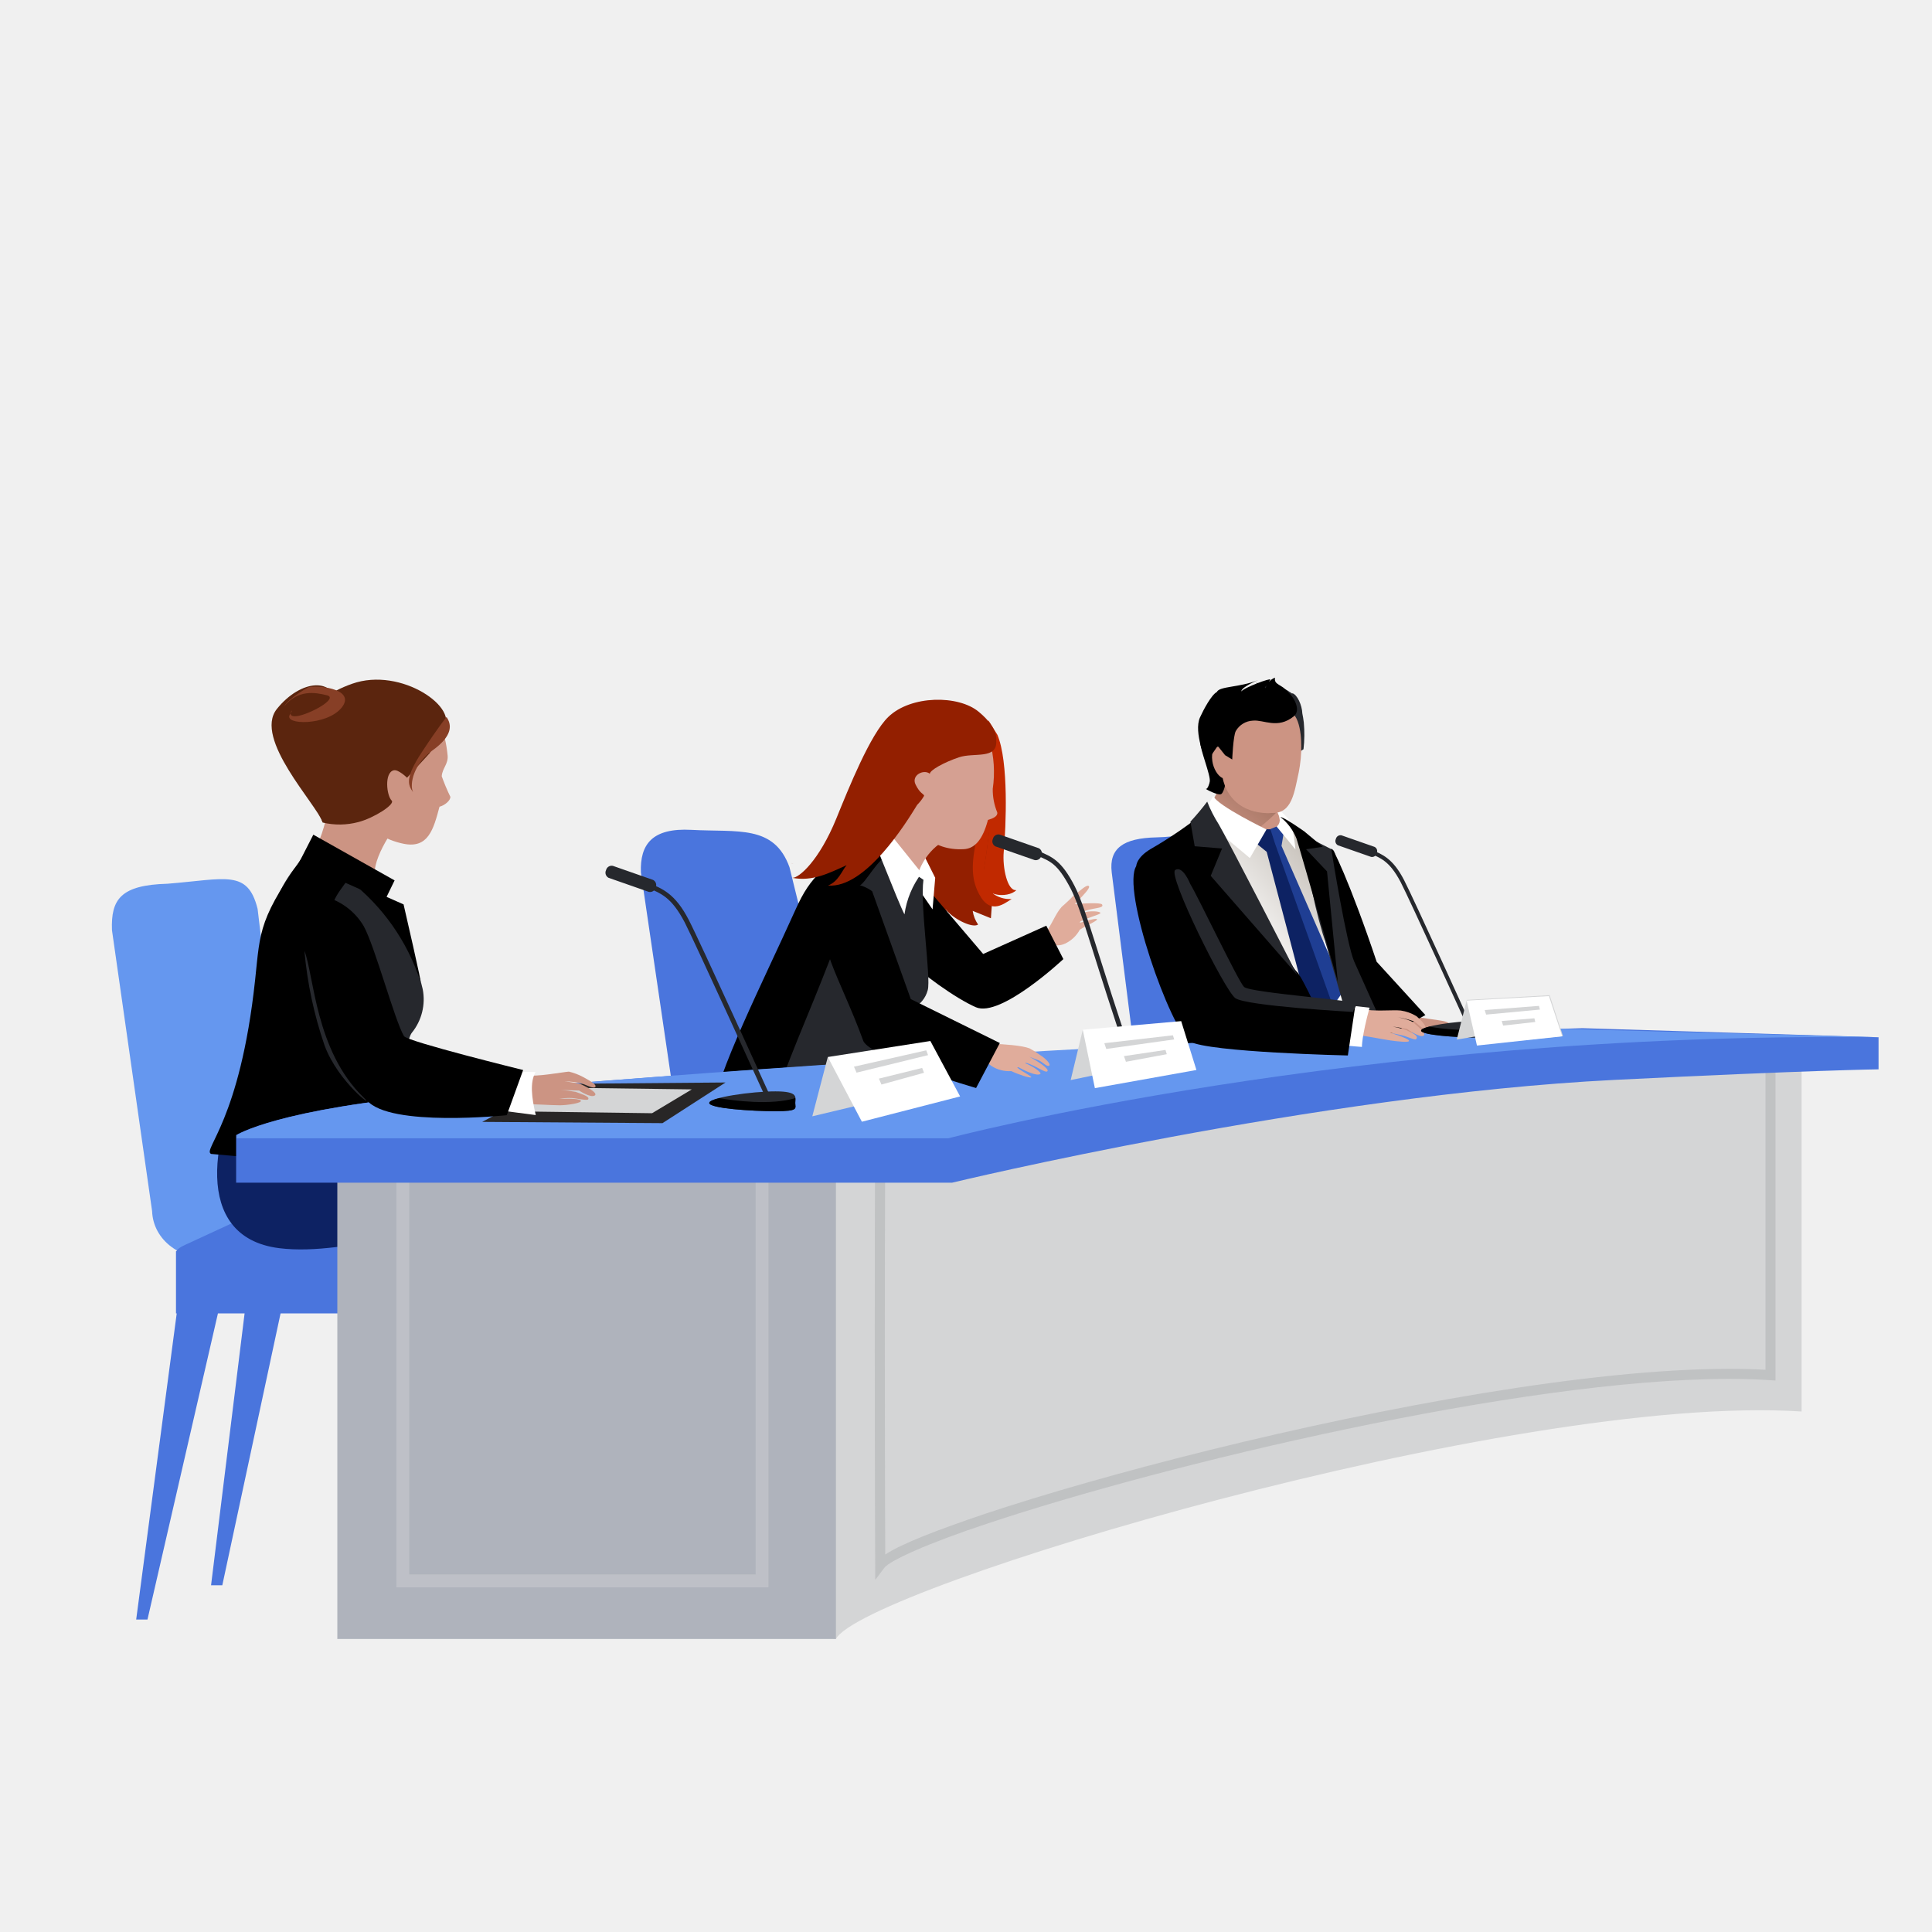
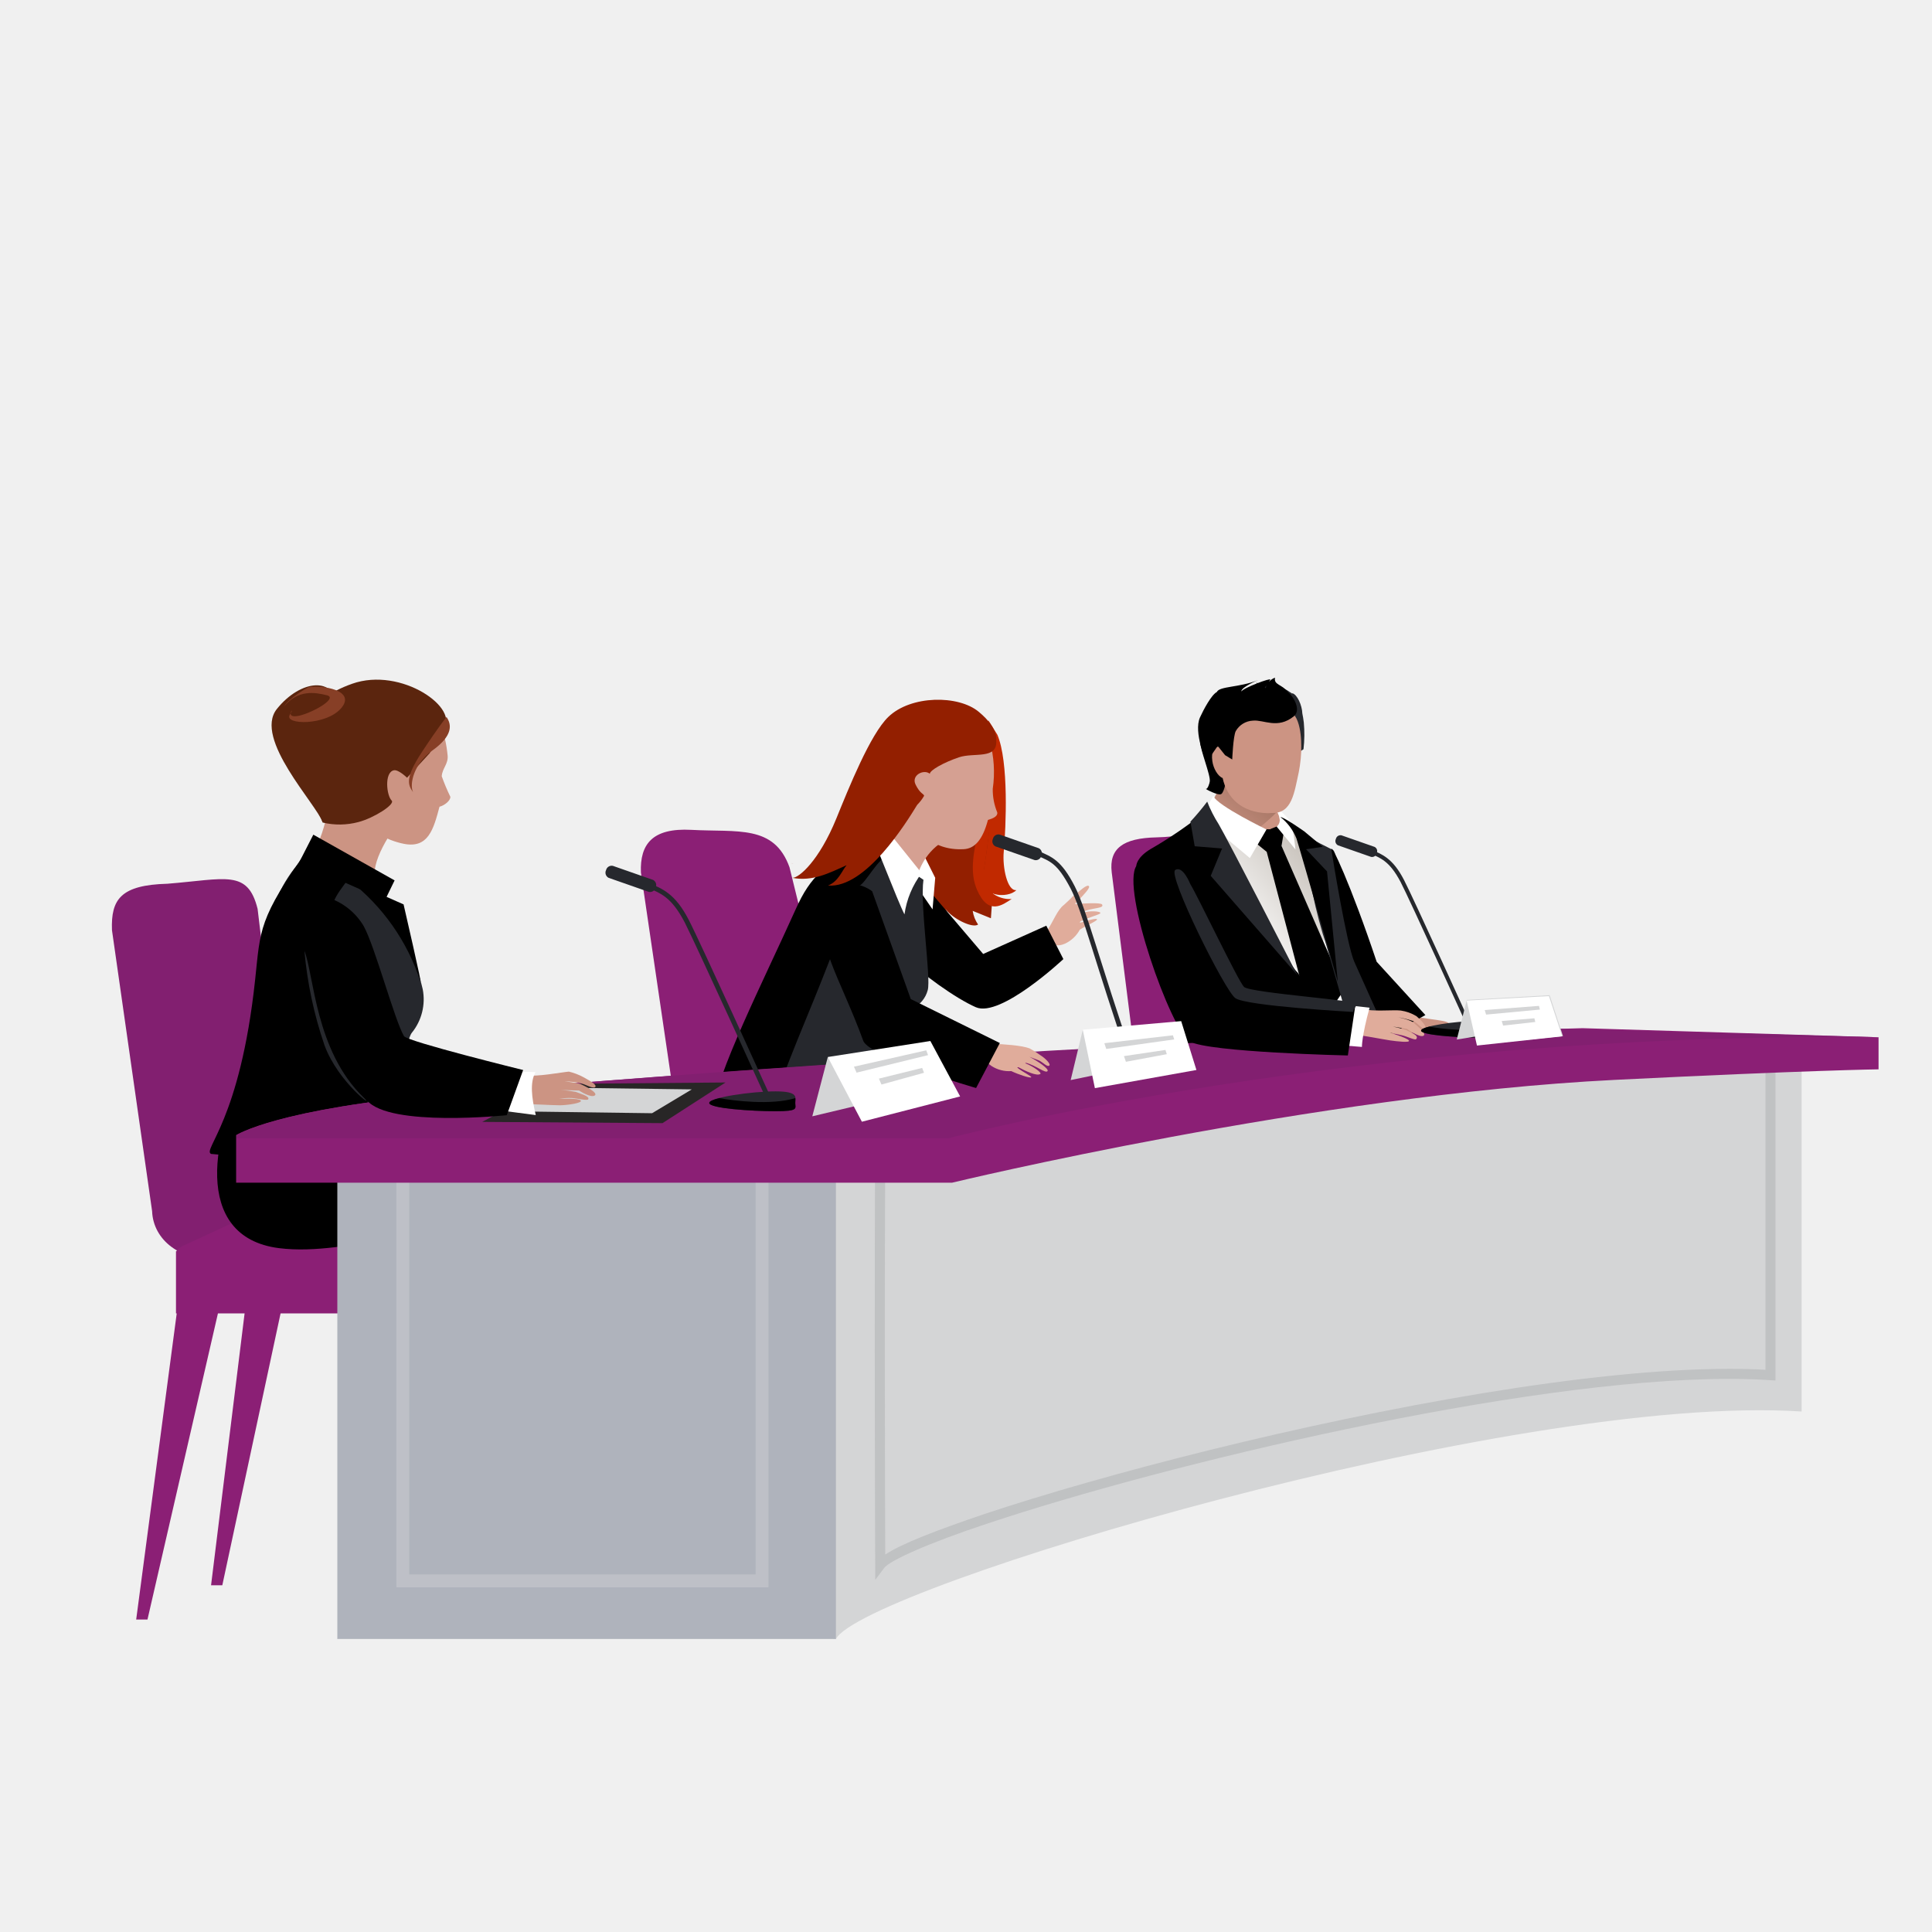
<svg xmlns="http://www.w3.org/2000/svg" viewBox="0 0 450 450">
  <defs>
-     <style>.cls-1{isolation:isolate;}.cls-2{fill:#931f00;}.cls-3{fill:#c12900;}.cls-4{fill:#e0ac9b;}.cls-5{fill:#fff;}.cls-6{fill:#4a75dd;}.cls-7{fill:#d5a092;}.cls-8{fill:#26282d;}.cls-9{fill:#cc9483;}.cls-10{fill:#5b250e;}.cls-11{fill:#6597ef;}.cls-12{fill:#1f3e93;}.cls-13{fill:#0d2263;}.cls-14{fill:#873f26;}.cls-15,.cls-16,.cls-18{mix-blend-mode:multiply;}.cls-15{fill:url(#linear-gradient);}.cls-16{fill:url(#linear-gradient-2);}.cls-17,.cls-18,.cls-20{fill:#d4d5d6;}.cls-18{opacity:0.55;}.cls-19{fill:#afb3bc;}.cls-20{opacity:0.4;}.cls-21{fill:#282626;}</style>
+     <style>
+             .cls-1 {
+                 isolation: isolate;
+             }
+ 
+             .cls-2 {
+                 fill: #931f00;
+             }
+ 
+             .cls-3 {
+                 fill: #c12900;
+             }
+ 
+             .cls-4 {
+                 fill: #e0ac9b;
+             }
+ 
+             .cls-5 {
+                 fill: #fff;
+             }
+ 
+             .cls-6 {
+                 fill: #8B1F75;
+             }
+ 
+             .cls-7 {
+                 fill: #d5a092;
+             }
+ 
+             .cls-8 {
+                 fill: #26282d;
+             }
+ 
+             .cls-9 {
+                 fill: #cc9483;
+             }
+ 
+             .cls-10 {
+                 fill: #5b250e;
+             }
+ 
+             .cls-11 {
+                 fill: #821f70;
+             }
+ 
+             .cls-12 {
+                 fill: #000;
+             }
+ 
+             .cls-13 {
+                 fill: #000;
+             }
+ 
+             .cls-14 {
+                 fill: #873f26;
+             }
+ 
+             .cls-15,
+             .cls-16,
+             .cls-18 {
+                 mix-blend-mode: multiply;
+             }
+ 
+             .cls-15 {
+                 fill: url(#linear-gradient);
+             }
+ 
+             .cls-16 {
+                 fill: url(#linear-gradient-2);
+             }
+ 
+             .cls-17,
+             .cls-18,
+             .cls-20 {
+                 fill: #d4d5d6;
+             }
+ 
+             .cls-18 {
+                 opacity: 0.55;
+             }
+ 
+             .cls-19 {
+                 fill: #afb3bc;
+             }
+ 
+             .cls-20 {
+                 opacity: 0.4;
+             }
+ 
+             .cls-21 {
+                 fill: #282626;
+             }
+         </style>
    <linearGradient id="linear-gradient" x1="282.43" y1="258.62" x2="308.43" y2="240.68" gradientTransform="translate(-58.32 21.09) rotate(-15.63)" gradientUnits="userSpaceOnUse">
      <stop offset="0" stop-color="#fff" />
      <stop offset="0.52" stop-color="#c6c0b9" />
    </linearGradient>
    <linearGradient id="linear-gradient-2" x1="278.4" y1="281.44" x2="303.95" y2="269.76" gradientTransform="translate(-58.32 21.09) rotate(-15.63)" gradientUnits="userSpaceOnUse">
      <stop offset="0" stop-color="#fff" />
      <stop offset="1" stop-color="#c6c0b9" />
    </linearGradient>
  </defs>
  <g class="cls-1">
    <g id="Layer_6" data-name="Layer 6">
      <path class="cls-2" d="M193.71,196.9s3.81,1.86,11.77-22.15c3.24-9.77,1.54-6.21,7.19-8.29,15.05-5.56,18.77,4,19.47,5.18l1.15,7.67-2.49,34.57-4.24-1.72a7.53,7.53,0,0,0,1.25,3.18c-1.36,1-6.29-1.61-7.62-3.7,1.19,2.35,3.13,3.91,2.23,4-7.6,1.1-14.88-7.59-17.16-13.41Z" />
      <path class="cls-3" d="M230.21,167.77a125.59,125.59,0,0,1-1.29,36.08c-.93,5.15,5.88,5.5,7.81,3.47-2.11.3-3.27-5.32-2.94-8.92.53-5.81,1.19-21-1.48-27.25Z" />
      <path class="cls-3" d="M229.72,168.59c3.07,2.78,1.79,18.67-.43,33.28-1,6.76,4.61,7.75,6.36,7.51-2.12,1.37-5.43,4-8.09-2.14-3.43-8,3.47-17.5,1.52-31.11C227.77,166.9,229.72,168.59,229.72,168.59Z" />
      <path class="cls-4" d="M243.92,216.7c1.41-2.07,2.37-4.82,3.9-5.94,2.15-1.93,1.69-1.73,2.27-2.15,1.23-.9,3.32-3,3.59-2.09.11.4-1.27,1.93-2.33,3l-1,1.06c1.46-.13,6-.42,6.34.08.64,1-2.37.71-4.49,1.74l-.06.25c1.62-.64,4.19-.39,4.17,0s-3.15,1.1-4.7,2a2.29,2.29,0,0,1-.09.28c1.43-.45,4-1.18,4-.79s-2.41,1.38-4,2.39a7.6,7.6,0,0,1-3.47,3.27c-1.8.79-2.7.15-2.7.15Z" />
      <path d="M243.7,215.61,229,222.2l-12.5-14.68s-8.28-11.08-15.4-1.43c-5,6.75,17,24.45,26.19,28.51,5.76,2.53,20.39-11.21,20.39-11.21Z" />
      <polygon class="cls-5" points="214.96 198.73 217.83 204.46 217.21 211.81 211.99 204.24 214.96 198.73" />
      <polygon points="213.31 287.27 229.95 276.44 228.9 265.1 210.01 272.42 213.31 287.27" />
      <polygon class="cls-6" points="235.82 343.19 238.22 343.19 230.51 274.1 225.78 265.93 170.19 264.9 170.19 279.29 170.35 279.29 162.41 343.6 164.81 343.6 178.59 279.29 223.07 279.29 235.82 343.19" />
      <path class="cls-6" d="M183.89,202c-3.59-9.95-12-8.12-22.86-8.71-9.09-.49-12,3.33-11.75,9.92l8.78,59.73c.24,6.19,6.26,10.62,13.37,9.9s28-2.74,27.71-8.91Z" />
      <polygon class="cls-6" points="219.78 350.45 223.6 350.45 216.1 285.81 226.57 280.7 227.32 264.04 154.96 272.59 154.86 283.33 155.01 283.33 146.49 350.89 148.89 350.89 163.77 283.33 208.68 285.81 219.78 350.45" />
      <path class="cls-6" d="M157.4,273.49c-3,0-3.17-1-.5-2.27l19.67-9.06c2.68-1.24,2.1-1.55,5-1.54l43.27,1.93c3,0,5.5,1.73,3.19,3.55l-8.47,3.53c-2.31,1.81-4.69,6.59-7.63,6.58Z" />
      <path class="cls-7" d="M228.36,192.94c-15.47,2.28-15.08,13.75-15.78,16.19-1.07,3.73-3.35-1.65-7.39-6.68-3.54-4.44-3.64-5.88-6.33-8,3.15-1.4,17.26-15.91,19-23.93S228.36,192.94,228.36,192.94Z" />
      <path class="cls-8" d="M207.58,199c2,2.31,7.51,5.92,7.51,5.92-.83,6,1.79,22.81,1,25.69-1.06,4-5,4.84-6.58,6.59-5.44,5.82-5.81,11.23-3.7,15,1.28,2.3-26.44,6.56-26.44,6.56s-10,1.45-12.12-1.15c-1.35-1.62,14.5-32.75,19.55-42.1s7.31-13.9,18.08-20.71C205.76,199.94,205.23,196.3,207.58,199Z" />
      <path d="M185.27,211.92c-7.34,16.33-18.88,39.08-19.2,47l13.33-.09s2.76-8,8.3-21.41c11.09-26.88,11.32-30.64,12.45-31.11,1.51-.62,4.27-6.43,7.26-7.53-2.27-1.57-1.94-1.46-4.81-5.3C191.74,202.44,189,203.55,185.27,211.92Z" />
      <path class="cls-7" d="M214.34,164.8c-8.58,1.31-8.09,7.9-5.2,18.41s8.05,14.95,15.32,14.58c2.48-.11,4.4-2.07,5.65-6.81,1.22-.35,2.33-.87,2.17-1.75a13.9,13.9,0,0,1-1.05-5.48,26.94,26.94,0,0,0-.71-11.17C227.61,162.07,219.68,164,214.34,164.8Z" />
      <path class="cls-9" d="M249,304.73a59.53,59.53,0,0,0,1.57,8.07s17.51,6,21.44,4.52-7.87-3.54-13.91-16.26C254.93,294.34,249,302.64,249,304.73Z" />
      <path d="M249.05,307.52c-.18-3.06-2.81-9.67-2.81-9.67l10.65-2.5s-2.52-.38,1.47,5.93c1.22,1.92,1.57,2.58,2.63,4.08.47.69-4.89,4.1,3.55,10.46,1.59,1.46,5.28-.72,7.52-.56,0,0,5,0,4.05,3.7-.47,1.92-10.67,4.75-13.92,1a10.88,10.88,0,0,0-7.48-4.12c-.3,2,1,8.37,1,8.37a5.85,5.85,0,0,1-1.86.32c-.14-1.71-2.05-8-3.41-8.88C248.73,314.7,249.19,310.23,249.05,307.52Z" />
      <path d="M232.27,249.7c3.66-1.55,11.48-3.52,15.16,1,2.14,2.62,2.82,4.78,3.93,12.07.73,4.73,12.93,46.21,12.93,46.21l-17.7,5.62s-9-48.79-12.43-49.31S224.1,254.68,224,253.84,232.27,249.7,232.27,249.7Z" />
      <path class="cls-9" d="M233.13,327.33c-.32,4.86,5.24,12.55,11.79,17.42,0,0-5.67,5.15-15-6-2.8-3.36-6-15.7-6-15.7S234.14,311.61,233.13,327.33Z" />
      <path d="M222.92,339.42c-1.52-1.21-.18-5.53.2-8.24.42-3-.88-10-.88-10l13.34-.07s-3.76,3.44-.22,10.08c.35.66-4.87,6.13-3.35,8.16,1.14,1.55,10,3.32,12.18,3.91,0,0,4.87,1,3.25,4.44-.83,1.78-11.39,2.58-13.83-1.77a10.82,10.82,0,0,0-6.55-5.49c-.68,1.91-.67,8.38-.67,8.38a5.93,5.93,0,0,1-1.88,0C224.7,347.08,224.06,340.65,222.92,339.42Z" />
      <path class="cls-8" d="M211,269.1c4.5,2.24,15.23,3.24,14.8,5.52-3.38,17.56-6.19,41.29-5.34,50.84L236.78,328s7.9-47.35,8.7-54.77a13.51,13.51,0,0,0-13.75-15.16C226.58,258.14,211,269.1,211,269.1Z" />
      <path class="cls-5" d="M205.53,192l9.14,11.37a20.55,20.55,0,0,0-4,9.61c-1.65-3.19-7.33-18.18-7.77-18.52S205.53,192,205.53,192Z" />
      <path class="cls-9" d="M87.3,203.37c-.24-4.14,5.51-13,9.25-15.48,0,0-20.24-12.32-19.64-5.78.46,5.08-2.44,16.95-6,18.48-7.82,3.38-7.2,23.71-1.62,29.28,3.79,3.79,23.82-3.87,24.15-4.09C94.89,224.81,86.42,213.22,87.3,203.37Z" />
      <path class="cls-9" d="M75.91,176.31c-1-10.41,5.48-14.82,13.74-15.62s13.59,4.88,14.61,15.27c.19,2-1.26,3-1.37,4.85a47.64,47.64,0,0,0,2,4.76c.11.85-1.35,2.05-2.52,2.33-1.4,5.24-2.61,9.8-8.37,8.63C85.87,194.89,76.93,186.71,75.91,176.31Z" />
      <path class="cls-10" d="M100.07,175.44l3.06-5.46c4.33-4.85-9.64-14.8-21.14-10.71-10.69,3.8-11.54,9.84-11.16,16.47s4.34,15.85,4.34,15.85a17,17,0,0,0,8.32-.12c3.63-.95,8.6-4.13,7.74-5-1.2-1.17-1.75-6.51.47-7.05,1.07-.27,3.11,1.73,3.11,1.73Z" />
      <polygon points="104.92 307.52 123.14 295.66 122.59 281.36 101.31 291.25 104.92 307.52" />
      <polygon class="cls-6" points="129.58 368.79 132.2 368.79 123.76 293.09 119.17 282.27 57.69 283.02 57.69 298.78 57.85 298.78 49.16 369.24 51.78 369.24 66.88 298.78 115.61 298.78 129.58 368.79" />
      <path class="cls-11" d="M60,211.69c-2.31-9.24-7.4-6.93-21-5.85-10.85.3-13.19,3.59-12.92,10.81l9.35,65.46c.24,6.78,6.81,11.68,14.61,10.92s18.75-4.31,18.4-11.09Z" />
      <polygon class="cls-6" points="112.01 376.74 116.19 376.74 107.98 305.92 135.27 292.53 87.8 283.99 40.99 291.44 40.99 305.92 41.16 305.92 31.72 377.22 34.35 377.22 50.76 305.92 99.84 305.92 112.01 376.74" />
      <path class="cls-6" d="M43.67,292.43c-3.23,0-3.48-1.15-.54-2.48L64.67,280c2.94-1.36,2.29-1.7,5.52-1.69l48,.23c3.22,0,6,1.89,3.49,3.9l-9.87,5.74a19.91,19.91,0,0,1-10.5,3.59Z" />
      <path class="cls-9" d="M144.81,294.62c-3.07,2.21-23.35,42.92-24,46-2.32,10.2,2.24,20.71,7.62,27.48-5.42,1.1-10.53-1.53-16.28-11.56-2.35-4.08-6-7.51-5.85-10.43.23-6.63,1.75-2.13,5-11s6.08-37,17.43-48.46C135.67,279.68,147.87,292.4,144.81,294.62Z" />
      <path class="cls-8" d="M108.58,340.32c-2.23.81-4.76,4.34-4.87,8.22s2.15,6.71-.84,15.24c1.74,1.07,1.93.67,1.93.67s3-10.71,4.57-9.41,2.49,6.92,4.48,11.48,13.91,7.35,15,6.55,2.91-3.95.45-5.94-2.82-3.09-2.82-3.09a8.08,8.08,0,0,1-8.57-3.72C114.1,354,108.58,340.32,108.58,340.32Z" />
      <path class="cls-9" d="M131.74,268.94c1.6,7.25,7.29,20.07,5.44,23.37s-4.47,55.14-3.81,58.21c2.17,10.25,10.71,17.88,18.45,21.76-4.45,3.28-10.21,3-19.63-3.67-3.83-2.72-8.56-4.31-9.69-7-2.57-6.12.7-2.69,0-12.1s-10-36.16-4.52-51.3c3.37-9.26.46-21.78,1.28-25S131.74,268.94,131.74,268.94Z" />
      <path d="M122.19,355.37c-1.69,1.67-2.49,5.93-1,9.49s4.77,5.2,5.65,14.2c2,.25,2-.2,2-.2s-1.74-11,.21-10.46,5.14,5.23,8.87,8.55,15.71.85,16.33-.33,1-4.8-2.09-5.58-3.85-1.62-3.85-1.62a8.12,8.12,0,0,1-9.35.2C133,365.48,122.19,355.37,122.19,355.37Z" />
      <path class="cls-12" d="M85.86,252.24c0,5.7,6.06,8.07,11,11.46s30.82-4.78,35.93-2.31,6.58,5.34,12.09,25.93c4.66,17.41,6.86,23.36,6.86,23.36l-32.95,12S127,286.59,104,286.16c-9.67-.19-45.62-2.48-44.81-13.05S57.78,249,57.78,249Z" />
      <path class="cls-13" d="M65,290.72c16.51,2.09,38.91-7.72,45.79-2.13.67,7.17-.19,38.16-.19,38.16L137,316c-.73-12.94-5.16-42.78-9.39-45.82-10.55-7.58-50.44,8.9-56.09-4.2-2.86-6.65.54-14.56,5-21.1L57.78,249C49.59,263.1,44.37,288.11,65,290.72Z" />
      <path class="cls-8" d="M83.55,203.08c2.59,2.07,10.73,16.71,10.73,16.71a37.73,37.73,0,0,1,4.18,10.62,12.35,12.35,0,0,1-2.55,10.16c-1.55,2.08-2.18,12.2-2.51,15s-.46,16.27-.46,16.27-32,.34-35.41-1.21c-2.08-1,3.28-27.4,3.88-38.8s-.7-22.58,11-33.81C75.75,199.44,79.68,200,83.55,203.08Z" />
      <path d="M59.43,228.16c-3.52,33-12.35,39.62-10.26,40.61,0,0,34.54,3.24,34.87,1.54,6.37-32.83-7.56-52.43-6.92-57.87.47-4,3-5.78,5.73-10.31-3.44-2.75-6.15-2.3-10.91-4.6C60.12,214,60.68,216.54,59.43,228.16Z" />
      <polygon points="72.98 194.41 91.91 205.06 89.65 209.71 69.69 200.83 72.98 194.41" />
      <path d="M81.38,205.07,94,210.65s4.62,20,3.91,17.9A49,49,0,0,0,81.38,205.07Z" />
      <path class="cls-10" d="M75.17,191.59c-1.33-4.17-16.23-19.53-10.68-26.46s13.69-7.63,14-.35C78.9,172.6,79.74,171.45,75.17,191.59Z" />
      <path class="cls-14" d="M71.88,160.05c3.12-.52,11.09.69,7.63,4.85s-13.52,4-12,1.56-1.39.69,1.56.35,9.88-4.16,7.1-4.86-6.76-1.38-10,2.6C67.38,162.47,71.88,160.05,71.88,160.05Z" />
      <path class="cls-14" d="M104,167c1.21,1.74,1.56,4.34-3.29,7.8-4.32,3.09-5.38,7.8-4.51,9.71-1.21-1.74-1.91-3.3,2.08-9.36S104,167,104,167Z" />
      <path class="cls-8" d="M315.93,296.08a37.79,37.79,0,0,1-4.4,17.79s13.15,4,14.21,3.94-.66-13.8-.85-17S315.93,296.08,315.93,296.08Z" />
      <path d="M312.58,311.48c-1,.95-2.88,2.87-2.37,7.27a20.7,20.7,0,0,0,1,4.76s6.31.42,7.2.36c.39,0,.29-1.63,1.91-1.37s5.8,2.37,9,2.53,10.21-.76,10.7-1.71c.3-.57,1.49-4.7-.83-5.09s-10.49-3.43-11.6-4.43-.63-2.93-2.07-3.38-3.85.94-3.43,1.81a1.68,1.68,0,0,1,.16,1.36s-6.46,1.1-7.6-.25A8.05,8.05,0,0,0,312.58,311.48Z" />
      <polygon class="cls-11" points="349.19 313.3 351.22 313.3 343.67 264.86 341.1 258.52 293.29 256.95 293.29 269.19 293.42 269.19 289.42 316.41 291.46 316.41 300.44 269.19 338.75 266.78 349.19 313.3" />
      <path class="cls-6" d="M298.18,196.47c-5.52-5.86-19.6-1.61-28.82-1.43-7.76.17-11.08,2.56-10.42,8.14l5.86,46.38c.6,5.23,6.35,11.8,12.34,10.72s25.18-2,32.08-7.93Z" />
      <polygon class="cls-6" points="315.32 328 318.58 328 312.19 273.55 344.04 266.49 343.07 256.78 270.12 261.78 269.79 272.08 269.93 272.08 262.58 326.91 264.63 326.91 277.39 272.08 305.86 273.55 315.32 328" />
      <path class="cls-11" d="M271.57,262.33c-2.51,0-2.7-.89-.41-1.93L306,254.54c2.28-1.07,7.14-.36,9.66-.35l24.48,2.07c2.51,0,4,.21,2,1.77l-29.79,6.16c-3.8,1.56-4.39.88-6.9.86Z" />
      <path class="cls-8" d="M347,289a36.37,36.37,0,0,1-4.88,16.88s12.45,4.33,13.47,4.31-.11-13.24-.18-16.3S347,289,347,289Z" />
      <path d="M343.2,303.66c-1,.86-2.86,2.63-2.55,6.87a20.05,20.05,0,0,0,.82,4.61s6,.64,6.88.62c.39,0,.36-1.56,1.88-1.25s5.49,2.49,8.55,2.76,9.8-.34,10.32-1.24c.3-.53,1.6-4.44-.62-4.9s-9.91-3.69-11-4.69-.48-2.83-1.85-3.31-3.72.75-3.36,1.6a1.6,1.6,0,0,1,.11,1.31s-6.24.81-7.28-.52A8,8,0,0,0,343.2,303.66Z" />
      <path d="M302,236.83s6.7,9.82,8.62,11.55,32.61,10.7,30.44,15.33-1.95,34.34-1.47,37.92c.21,1.5,13.44,1.29,17.26.49-.23-14.89,2.35-44.25,1.2-50-2-9.84-32.44-9.74-35-12.06l-7.07-7.6Z" />
      <path d="M281.73,240.75c-5.46,5.45-2.07,19.77,6.9,21.61,4.28.87,30.53,2.58,30,4.76-.34,1.42-3.15,13-1.73,38.85,9.19,1.41,14.15,1.21,19.1,1.74,0,0,.51-27.07.87-42.54.1-4.67,1.75-8.31,1.3-9.77-2.61-8.46-22.38-10.43-25-11.49s-4.49-7.6-4.49-7.6S284.39,238.09,281.73,240.75Z" />
      <path class="cls-9" d="M299.44,182.91c0,2.87-2.51,6.91-.95,9s-1.52,5.22-3,5.51-14.61-7.65-14.61-7.65,5-9.38,4.72-11.57S299.44,182.91,299.44,182.91Z" />
      <path class="cls-15" d="M298.74,187.4c-.87,2-9.1,8.78-11.45,9.22-2,.37-4.74-6.41-6.23-7.48,2.69-5,4.49-9.12,4.41-9.58C285.47,179.56,298.25,185.84,298.74,187.4Z" />
      <path class="cls-5" d="M281.8,192.74l17.56,48.14,16.73-4L303.48,196l-4.78-5a4.51,4.51,0,0,1-4.3,2.54C292.36,193.57,281.8,192.74,281.8,192.74Z" />
      <path class="cls-16" d="M298.54,190.46c-.56,1-.8,2.83-3,3s-11.5-.88-12.5-2.22c-.49.74-1.95.86-1.95.86l23.41,38,3.93-11.31-5.25-23.7Z" />
      <polygon class="cls-13" points="296.03 193.15 292.31 193.16 292.09 196.02 295.04 198.41 304.04 232.57 310.48 234.37 311.3 232.34 296.03 193.15" />
      <polygon class="cls-12" points="313.12 230.51 298.49 197.03 299.01 193.93 297.71 192.37 295.9 193.1 296.94 196.38 310.48 234.37 313.12 230.51" />
      <path class="cls-5" d="M282.59,185.41c1,2.28,12.4,7.79,12.4,7.79l-3.87,6.66-11.37-9.51Z" />
      <path class="cls-5" d="M297.37,192.54l4.37,5.32s-.53-5.59-1.27-6.67a22,22,0,0,0-3.62-3.48A26,26,0,0,1,298,190.3,2.14,2.14,0,0,1,297.37,192.54Z" />
      <path d="M314,251.13s-38,10.08-37.79,6.8a119.69,119.69,0,0,0-1.42-22.71c-.66-4.28-2.73-18.93-3.7-20.64s-6.42-12.93-6.42-12.93,0-1.88,3.29-3.87a95.81,95.81,0,0,0,13.07-9s2.61,7.47,4.68,10.13,14.61,26.12,16.41,27.48C304.07,228.39,314,251.13,314,251.13Z" />
      <path class="cls-8" d="M315.35,242.53,309,220.42a113.89,113.89,0,0,1-5.13-24.91l-3.47-3.74c2.77,2.59,6,4.16,10.08,6.21,1.2.6,2.75,15.23,3.45,17.07,2.37,6.17,7.74,19.68,11.27,25.93Z" />
      <path class="cls-8" d="M281.18,186.72a57.47,57.47,0,0,1-3.91,4.66l1,5.73,6.37.52L282,204l20.18,23.11S285.68,195,283.87,192A30.8,30.8,0,0,1,281.18,186.72Z" />
      <path d="M298.23,190.3c.95.08,5.58,3.36,5.58,3.36l4.29,3.58-3.89.57,4.88,5.16,2.51,25.7s-8.54-29.95-9.62-33.35A12.09,12.09,0,0,0,298.23,190.3Z" />
      <path d="M279.53,172.68c0,2,2.47,7.86,2.25,9.34-.06.47-.5,1.84-.9,1.72s3,1.78,3.65,1.15c1.44-1.38,1.7-10.23,1.34-10.74S279.53,172.68,279.53,172.68Z" />
      <path class="cls-9" d="M284.72,174.17c-.35-5.5-1.86-10.72,6.59-11.37,10.52-.82,10.09,5.27,10.75,11.95s-1.46,14.8-6.84,14.66c-6-.18-9.42-3.51-10.44-8.18-1.16-.47-2.17-2.28-2.4-3.94C282.06,175.12,282.72,173.19,284.72,174.17Z" />
      <path class="cls-9" d="M290.11,172.1c-.11,6.9,2.34,16.67,6.22,17.25,4.62.15,5.14-4.8,6.18-9.5.73-3.71,1.14-9.76-.69-13.57-1.2-2.44-2.4-3.63-4.35-3.81C293.81,163.58,290.2,166.4,290.11,172.1Z" />
      <path class="cls-8" d="M294.24,162.19l-.22-.47s-2.29-1.18-1.87-1.2c.23,0,1-.76,1.57.33l-1.1-1.82,5.17,1.36a2.89,2.89,0,0,1,2,.38c.86.58,1.52,1,1.52,1s-.13.82-.32-.31c1.15.29,2.28,2.78,2.35,4.72.13.58.25,1.38.34,2.09a30,30,0,0,1-.07,6.24l-.55.37s.44-7.13-2.29-9-8.85.12-8.85.12Z" />
      <path d="M279.51,167.08c.79-1.74,2.65-5.25,3.92-5.9.6-1.38,5.19-1,9.63-2.78,0,0-3.93,1.6-3.94,2.66h0c.53-.87,7.05-3.28,6.74-2.75-1.73,3-1.4,1-.91,2.26.13,0-.22.11-.09.09-.22-1.25,1.14-2.51,2.12-2.81-.34,1.7,1.63,1.52,3,3.33,1.69,1.48,3,4.36,1.37,5.67-3.81,3.05-7,.73-9.52,1a4.84,4.84,0,0,0-4,2.44c-.6,1.17-.82,6.61-.82,6.61l-1.66-1-1.72-2.16L281,177.55S277.92,170.57,279.51,167.08Z" />
      <path class="cls-8" d="M305.81,245.92c9,.69,23.78,5.07,26,8.35,2.41,3.62,1.3,10.12.69,11.87s-1,44.43-1,44.43l-5.27-.92s2.52-43.47,3.2-45.71-.28-7.34-2.32-8.87c-4.83-3.62-25.79-7.77-27.17-7.77S305.81,245.92,305.81,245.92Z" />
      <path class="cls-9" d="M330.82,237c2.86.49,5.29.66,6.26,1.08s3.18,3.57,3.18,3.57,1.35,3.75.63,4.19c-.43.28-3.05-3-3.51-3.43s-4.11-1.25-4.11-1.25,5.38,2.53,4,3.94c-.37.38-1.91-1.22-4.11-1.46-2.52-.29-5.49.67-10.12-3.53-1.16-1.06,2.24-6,2.24-6Z" />
      <path d="M310.13,198.06c-.35-2.44,4.54,8.08,10.52,25.95L332,236.43l-8.8,4.83s-6-13.28-7.76-17.25S310.3,199.27,310.13,198.06Z" />
      <path class="cls-17" d="M190.52,380.77l4.18,1c5.91-11.81,157.76-57.39,224.93-53V243.17S286.71,237.33,188.06,273C189.71,324.32,190.48,368.85,190.52,380.77Z" />
      <path class="cls-18" d="M203.85,364.53s-.1-22.91-.1-52.24h0c0-14.49,0-30.55.1-46.19h0v-.82l.77-.27C252.83,247.35,309,243.28,350.8,243.27h0a570.36,570.36,0,0,1,61.74,3.08h0l1,.13v75.07l-1.25-.08c-3-.21-6.2-.3-9.57-.3h0c-48.36,0-131.35,19.89-172.62,33.66h0c-13.68,4.5-23.06,8.73-24.18,10.41h0L203.86,368v-3.44Zm1.17,0h0Zm1.07-52.24c0,23.69.07,43.15.1,49.79h0c3.92-2.57,11.95-5.66,23.2-9.47h0c13.84-4.61,32.28-9.9,52.53-14.91h0c40.51-10,88.21-18.87,120.83-18.87h0c2.95,0,5.78.06,8.47.22h0V248.57a582.17,582.17,0,0,0-60.42-2.95h0c-41.43,0-97,4-144.61,21.31h0c-.07,15.37-.1,31.13-.1,45.36Z" />
      <rect class="cls-19" x="78.57" y="269.56" width="116.13" height="112.19" />
      <path class="cls-20" d="M92.32,369.72V266.33H179V369.72Zm85.16-1.5v0Zm-82.15-1.51H176V269.34H95.33v97.37Z" />
      <path class="cls-6" d="M55,275.47H221.76S306.65,255,376,251.53c45.72-2.27,61.55-2.46,61.55-2.46V241.6l-68.94-2.12s-129.17,3.51-265,15.32C64.43,258.21,55,264.39,55,264.39Z" />
      <path class="cls-11" d="M357.56,239.48S239.6,243,103.79,254.8c-39.24,3.41-48.65,9.59-48.65,9.59l-.06.74H220.9s94.33-25,216.81-23.53Z" />
      <polygon class="cls-21" points="112.32 261.31 154.31 261.6 168.99 252.13 128.9 252.47 112.32 261.31" />
      <polygon class="cls-17" points="117.69 258.83 151.88 259.29 161.13 253.74 126.12 253.28 117.69 258.83" />
      <path class="cls-9" d="M123,250.4c1.49.53,8.28-.72,9.5-.8a13.78,13.78,0,0,1,3.38,1.29c.56.34,3.59,1.82,2.67,2.37-.53.32-2.26-.74-3.47-1a17.88,17.88,0,0,0-3.57-.37,24.53,24.53,0,0,1,3.51.54c.9.34,4.45,2.09,3.51,2.73s-3.65-1.15-3.65-1.15l-4.27-.14a29,29,0,0,1,3.49.45c.74.33,3.42,1,2.89,1.74-.25.33-2.48-.19-3.74-.31a13.35,13.35,0,0,0-3,.2s4.44-.23,5,.36-3.05,1.11-4.8,1.13-7.65-.4-9.08-.21S123,250.4,123,250.4Z" />
      <path class="cls-5" d="M124.74,249.72c-1.34,2.35-.93,5.87.05,10l-7.1-.92a7.06,7.06,0,0,1,2.54-8.9C120.8,249.51,124.74,249.72,124.74,249.72Z" />
      <path d="M76.8,209.21c-4.13-1.23-13,4.78-11.1,12.84,3.81,15.75,16.78,30.69,19.76,34.24,5.32,6.33,32.58,3.46,32.58,3.46l3.81-10.52s-27-6.64-27.76-7.9c-2.21-3.78-6.72-20.78-9.38-25.63A15,15,0,0,0,76.8,209.21Z" />
      <path class="cls-8" d="M70.9,221.45c2.25,5.72,2.54,23.28,13.75,34.14,3.26,3.16-5.84-3.32-9.07-12.13A93.32,93.32,0,0,1,70.9,221.45Z" />
      <path class="cls-4" d="M317.82,235c1.31.68,6.82.17,8.44.37a9.74,9.74,0,0,1,3.65,1.31c.46.38,2.79,2.48,1.87,2.87-.53.23-1.55-1.29-2.63-1.72a23.15,23.15,0,0,0-3.65-.92s3.07.57,3.88,1.4c.62.64,3.08,2.48,2.15,2.95s-3.83-1.61-3.83-1.61l-3.29-.55a28.48,28.48,0,0,1,3.15.83c.63.41,3.15,1.18,2.28,2.11-.26.29-2.09-.62-3.24-.89s-2.9-.64-2.9-.64,4,1.21,4.45,1.82-2.74.23-4.36,0-7-1.31-8.32-1.31S317.82,235,317.82,235Z" />
      <path class="cls-5" d="M319,234.71c-1.85,6.72-1.78,9.14-1.78,9.14l-4.36-.35c.57-7.36.51-9.42,1.38-9.33C315.35,234.28,319,234.71,319,234.71Z" />
      <path d="M276.21,201.2c.11.31,11.38,27.35,13.54,28.65s25.92,4.43,25.92,4.43l-1.73,11.56s-32.44-.73-36.81-3.26S261,206.94,264.71,201.65,275.75,199.81,276.21,201.2Z" />
      <path class="cls-8" d="M277.22,205.87c1.84,3,11.15,22.6,12.53,24s27.89,3.25,26.56,4a3.53,3.53,0,0,0-1.18,1.83s-24.89-1.37-27.41-3.22-15.79-28.67-14-29.83S277.22,205.87,277.22,205.87Z" />
      <path class="cls-8" d="M185.23,256.9c0,1.27.91,1.92-4.62,1.92s-15.41-.65-15.41-1.92,9.88-2.7,15.41-2.7S185.23,255.62,185.23,256.9Z" />
      <path d="M165.2,256.9c0,1.27,9.88,1.92,15.41,1.92s4.62-.65,4.62-1.92c0-.38.07-.77,0-1.13-5.55,1.71-14.31.63-17.7,0C166.13,256.11,165.2,256.51,165.2,256.9Z" />
      <path class="cls-8" d="M178.3,255.59S162,219.76,159.48,214.84h0c-3.22-6.14-5.7-6.76-8.86-8.19h0a.55.55,0,0,1-.28-.73h0a.56.56,0,0,1,.73-.29h0c3.08,1.35,6.14,2.35,9.39,8.7h0c2.6,5,18.84,40.79,18.85,40.8h0a.55.55,0,0,1-.28.73h0a.48.48,0,0,1-.23,0h0a.55.55,0,0,1-.5-.32Z" />
      <path class="cls-8" d="M152.71,206.74a1.35,1.35,0,0,1-1.58,1l-9.38-3.28a1.35,1.35,0,0,1-.59-1.79h0a1.35,1.35,0,0,1,1.58-1l9.38,3.28a1.36,1.36,0,0,1,.59,1.8Z" />
      <path class="cls-8" d="M347.45,240.05c0,1,.75,1.59-3.81,1.59S331,241.1,331,240.05s8.14-2.22,12.69-2.22S347.45,239,347.45,240.05Z" />
      <path d="M331,240.05c0,1,8.14,1.59,12.69,1.59s3.81-.54,3.81-1.59c0-.31.05-.63,0-.93-4.57,1.41-11.78.52-14.57,0C331.72,239.4,331,239.73,331,240.05Z" />
      <path class="cls-8" d="M341.73,239s-13.39-29.51-15.5-33.56h0c-2.64-5-4.69-5.57-7.29-6.74h0a.46.46,0,0,1-.23-.61h0a.45.45,0,0,1,.6-.23h0c2.53,1.11,5.06,1.93,7.74,7.16h0c2.14,4.12,15.52,33.6,15.52,33.61h0a.45.45,0,0,1-.23.6h0a.43.43,0,0,1-.19,0h0a.47.47,0,0,1-.42-.27Z" />
      <path class="cls-8" d="M320.66,198.74a1.12,1.12,0,0,1-1.3.85l-7.72-2.7a1.11,1.11,0,0,1-.49-1.48h0a1.11,1.11,0,0,1,1.3-.85l7.72,2.7a1.11,1.11,0,0,1,.49,1.48Z" />
      <path class="cls-8" d="M274.26,247.25c0,1.24.89,1.87-4.51,1.87s-15-.63-15-1.87,9.64-2.64,15-2.64S274.26,246,274.26,247.25Z" />
      <path d="M254.72,247.25c0,1.24,9.64,1.87,15,1.87s4.51-.63,4.51-1.87c0-.37.06-.75,0-1.11-5.41,1.67-14,.61-17.26,0C255.63,246.47,254.72,246.86,254.72,247.25Z" />
      <path class="cls-8" d="M262.74,246.59C255.31,225,252,211.93,249.36,206.94h0c-3.16-6-4.77-6.3-7.85-7.69h0a.55.55,0,0,1-.27-.72h0a.55.55,0,0,1,.71-.28h0c3,1.31,5.24,2.05,8.38,8.19h0c2.71,5.27,6,18.17,13.44,39.8h0a.56.56,0,0,1-.34.69h0l-.18,0h0a.56.56,0,0,1-.51-.37Z" />
      <path class="cls-8" d="M242.54,199.33a1.32,1.32,0,0,1-1.55,1l-9.14-3.19a1.33,1.33,0,0,1-.58-1.76h0a1.32,1.32,0,0,1,1.55-1l9.14,3.19a1.32,1.32,0,0,1,.58,1.75Z" />
      <polygon class="cls-17" points="252.2 239.85 249.38 251.57 257.68 249.85 252.2 239.85" />
      <polygon class="cls-5" points="255.02 253.45 278.67 249.22 275.12 237.84 252.2 239.85 255.02 253.45" />
      <polygon class="cls-17" points="257.22 242.98 273.19 241.14 273.5 242.1 257.67 244.32 257.22 242.98" />
      <polygon class="cls-17" points="261.79 245.99 271.46 244.55 271.77 245.54 262.25 247.31 261.79 245.99" />
      <polygon class="cls-17" points="344.18 243.32 364.05 241.33 360.94 231.8 341.62 232.9 344.18 243.32" />
      <polygon class="cls-17" points="341.61 233.06 339.31 242.13 347 240.88 341.61 233.06" />
      <polygon class="cls-5" points="344.01 243.53 363.87 241.38 360.78 232.01 341.61 233.06 344.01 243.53" />
      <polygon class="cls-17" points="345.82 235.26 358.46 234.29 358.67 235.15 346.14 236.32 345.82 235.26" />
      <polygon class="cls-17" points="349.78 237.81 357.39 237.18 357.6 238.04 350.1 238.88 349.78 237.81" />
      <path class="cls-4" d="M231.29,243.12c2.51.09,6.75.38,8.52,1.07a21.66,21.66,0,0,1,2.55,1.61c1.17.73,2.52,2.12,2,2.42S243,247.49,242,247l-2.22-.85c2.18,1.15,4.55,2.82,4.22,3.32-.44.65-2.69-1.3-5-1.91l-.23.08c2.05.79,3.86,2.22,3.57,2.48-.74.65-3.59-.7-5.14-1.55l-.28.07c1.14,1,3.59,2.11,3.25,2.3s-2.92-.65-4.62-1.46a7.53,7.53,0,0,1-4.61-1.19c-1.63-1.09-1.57-2.2-1.57-2.2Z" />
      <path d="M232.88,242.94l-20.74-10.23-9-25.12s-6.75-5.38-10.57,3.46c-3.32,7.7,3.12,16.59,8.5,31.37,1.38,3.81,26.28,11,26.28,11Z" />
      <polygon class="cls-17" points="192.81 246.2 189.2 260.01 200.86 257.23 192.81 246.2" />
      <polygon class="cls-5" points="200.75 261.27 223.63 255.38 216.7 242.47 192.81 246.2 200.75 261.27" />
      <polygon class="cls-17" points="198.9 248.45 215.74 244.64 216.17 245.76 199.51 249.84 198.9 248.45" />
      <polygon class="cls-17" points="204.71 251.23 214.79 248.74 215.22 249.87 205.31 252.61 204.71 251.23" />
      <path class="cls-2" d="M184.81,201.11c-.2,0-.39,0-.59-.08A3.11,3.11,0,0,0,184.81,201.11ZM228,165.82c-4.74-4-15.85-3.91-21.09,1.16-4.22,4.07-9.23,16.59-12.1,23.64-4,9.81-8.7,13.92-10.27,13.85,4.72.88,8.45-1.05,12.65-2.95-1.15,1.37-1.88,3.77-4.33,4.74,8.77.7,18.22-14.63,20.78-18.81a9.85,9.85,0,0,0,1.61-2.1c-.13-.52-.94-.45-2-2.62s1.92-3.65,3.32-2.51c.05-.84,3.27-2.64,6.79-3.83s9,.59,8.68-3.89C232,172.5,232.77,169.78,228,165.82Z" />
    </g>
  </g>
</svg>
